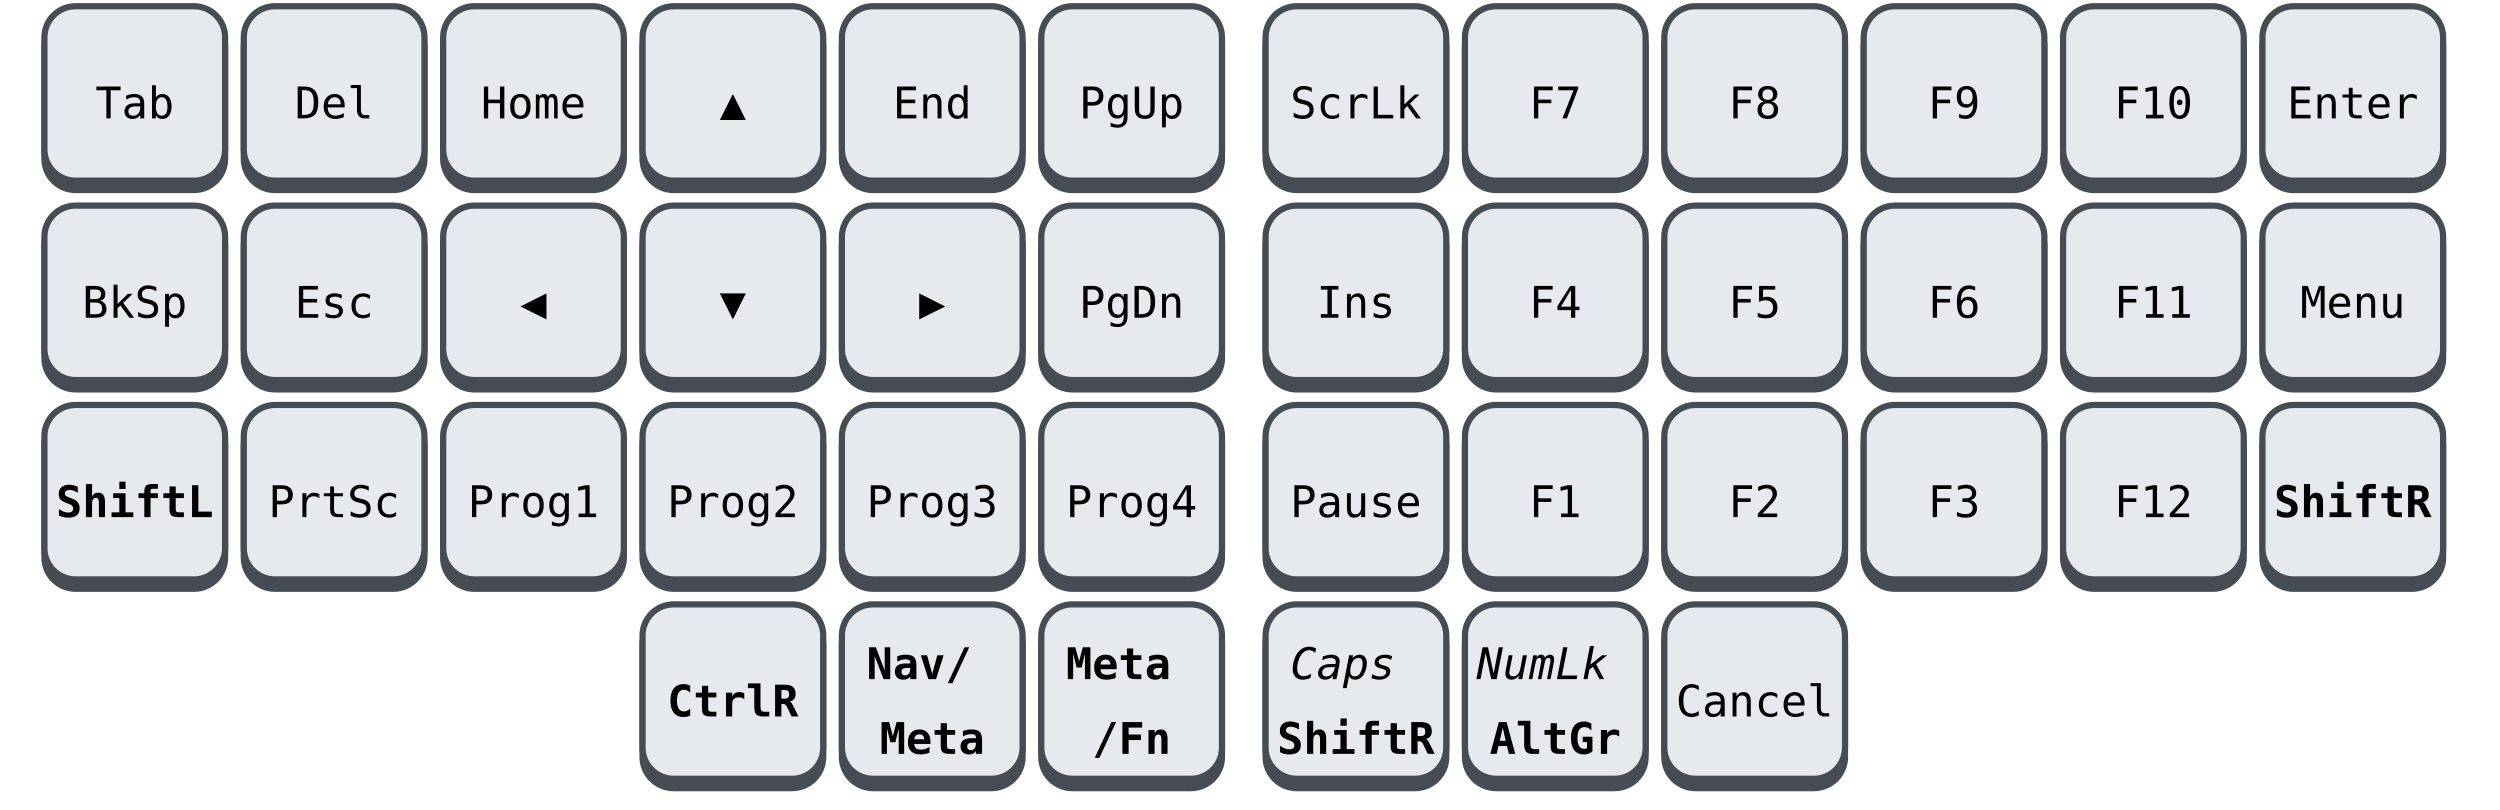
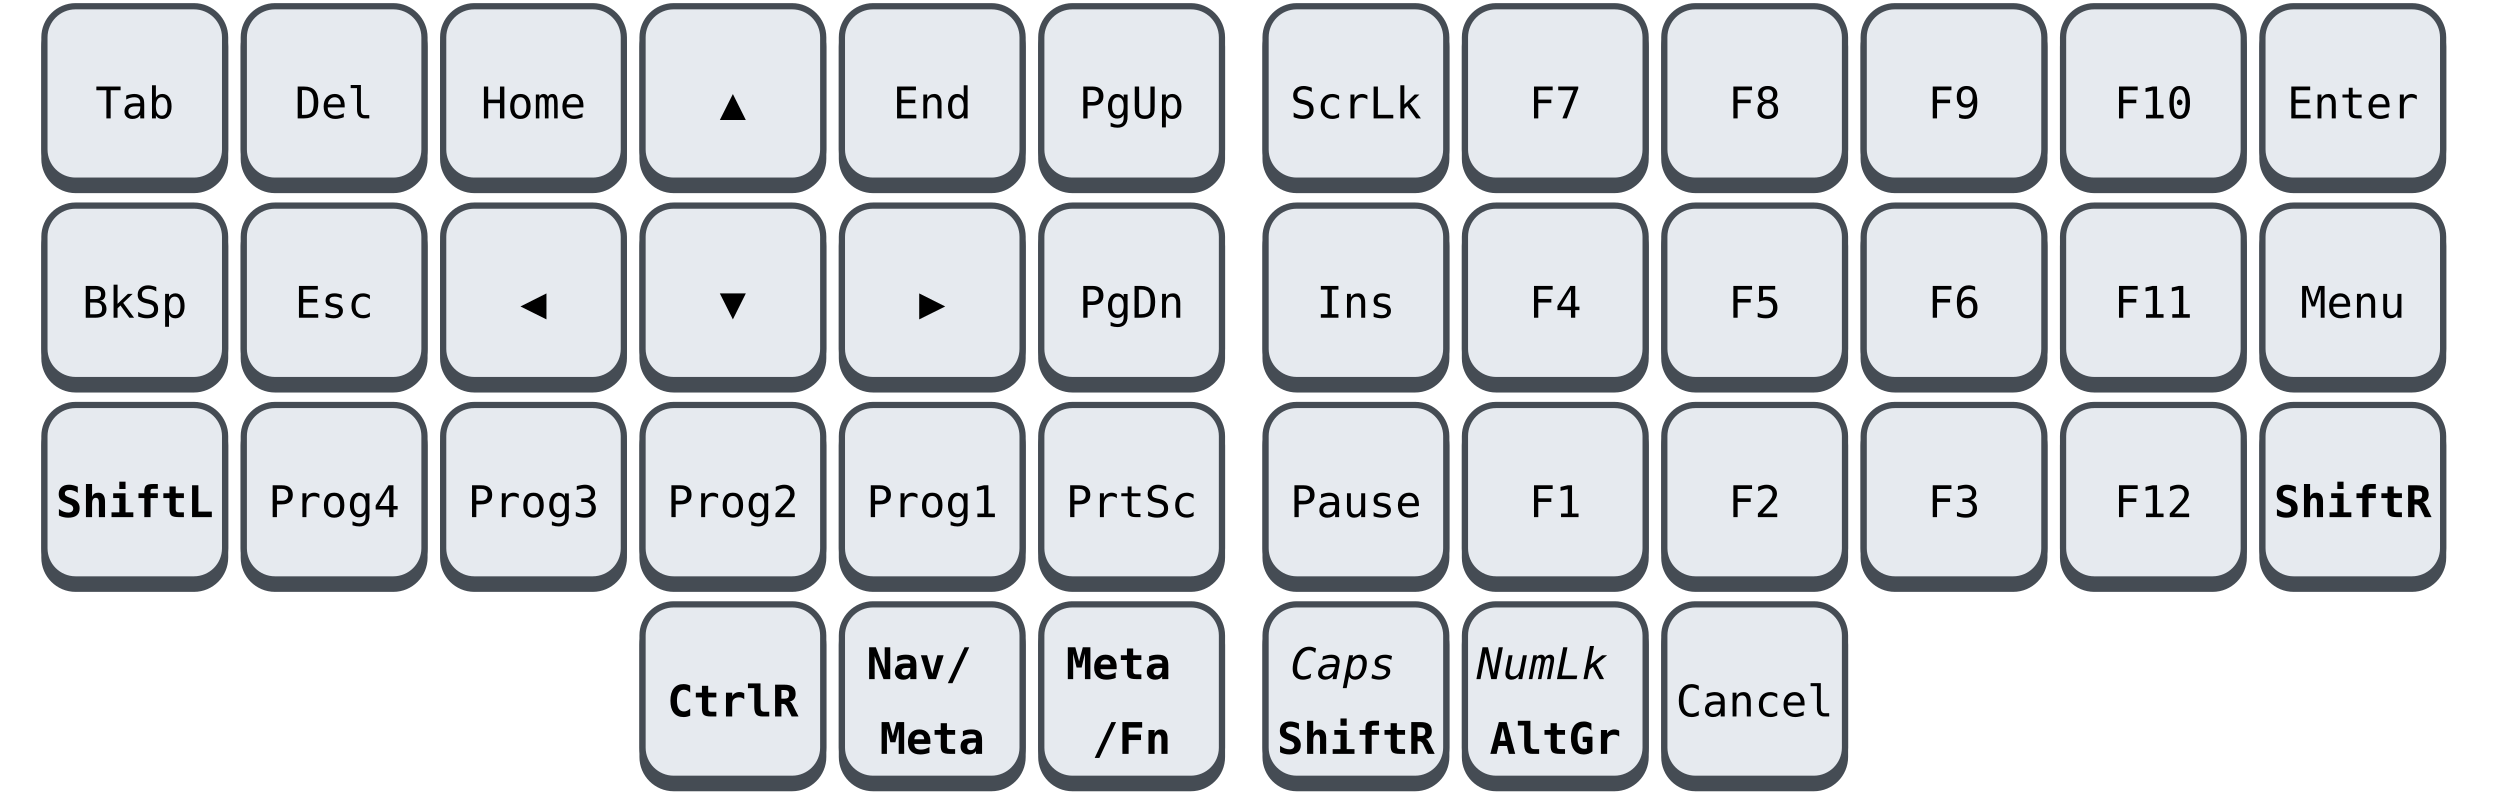
<svg xmlns="http://www.w3.org/2000/svg" width="784" height="254" version="1.1" viewBox="-1 -1 390 130">
  <defs>
    <style type="text/css">
text { font-size: 7px; text-anchor: middle; font-family: monospace; }
.mod { font-weight: bold; }
.dbl { font-style: italic; }
.c0 { transform: translate(15px, 0); }
.c1 { transform: translate(47px, 0); }
.c2 { transform: translate(79px, 0); }
.c3 { transform: translate(111px, 0); }
.c4 { transform: translate(143px, 0); }
.c5 { transform: translate(175px, 0); }
.r0 { transform: translate(0, 18px); }
.r1 { transform: translate(0, 50px); }
.r2 { transform: translate(0, 82px); }
.r3 { transform: translate(0, 114px); }
.tiny { font-size: 7px; }
.tiny text { font-size: 7px; }

.active rect {
  stroke: "#E6EAEF";
  fill: "#454C54";
}


</style>
    <g id="key">
      <rect width="29" height="28" ry="5" x="0.5" y="1.5" fill="#454C54" stroke="#454C54" stroke-width="1px" />
      <rect width="29" height="28" ry="5" x="0.5" fill="#E6EAEF" stroke="#454C54" stroke-width="1px" />
    </g>
    <g id="3x1">
      <use href="#key" x="0" y="0" />
      <use href="#key" x="32" y="0" />
      <use href="#key" x="64" y="0" />
    </g>
    <g id="6x1">
      <use href="#3x1" x="0" y="0" />
      <use href="#3x1" x="96" y="0" />
    </g>
    <g id="left">
      <use href="#6x1" x="0" y="0" />
      <use href="#6x1" x="0" y="32" />
      <use href="#6x1" x="0" y="64" />
      <use href="#key" x="96" y="96" />
      <use href="#key" x="128" y="96" />
      <use href="#key" x="160" y="96" />
    </g>
    <g id="right">
      <use href="#6x1" x="0" y="0" />
      <use href="#6x1" x="0" y="32" />
      <use href="#6x1" x="0" y="64" />
      <use href="#key" x="0" y="96" />
      <use href="#key" x="32" y="96" />
      <use href="#key" x="64" y="96" />
    </g>
  </defs>
  <g class="kb" id="left-keyboard">
    <use href="#left" />
    <g class="r0">
      <text class="c0">Tab</text>
      <text class="c1">Del</text>
      <text class="c2">Home</text>
      <text class="c3">▲</text>
      <text class="c4">End</text>
      <text class="c5">PgUp</text>
    </g>
    <g class="r1">
      <text class="c0">BkSp</text>
      <text class="c1">Esc</text>
      <text class="c2">◀</text>
      <text class="c3">▼</text>
      <text class="c4">▶</text>
      <text class="c5">PgDn</text>
    </g>
    <g class="r2">
      <text class="c0 mod">ShiftL</text>
-       <text class="c1">PrtSc</text>
-       <text class="c2">Prog1</text>
+       <text class="c1">Prog4</text>
+       <text class="c2">Prog3</text>
      <text class="c3">Prog2</text>
-       <text class="c4">Prog3</text>
-       <text class="c5">Prog4</text>
+       <text class="c4">Prog1</text>
+       <text class="c5">PrtSc</text>
    </g>
    <g class="r3">
      <text class="c3 mod">CtrlR</text>
      <text class="c4 mod">
        <tspan x="0" y="-6">Nav/</tspan>
        <tspan x="0" y="6">Meta</tspan>
      </text>
      <text class="c5 mod">
        <tspan x="0" y="-6">Meta</tspan>
        <tspan x="0" y="6">/Fn</tspan>
      </text>
    </g>
  </g>
  <g class="kb" id="right-keyboard" transform="translate(196, 0)">
    <use href="#right" />
    <g class="r0">
      <text class="c0">ScrLk</text>
      <text class="c1">F7</text>
      <text class="c2">F8</text>
      <text class="c3">F9</text>
      <text class="c4">F10</text>
      <text class="c5">Enter</text>
    </g>
    <g class="r1">
      <text class="c0">Ins</text>
      <text class="c1">F4</text>
      <text class="c2">F5</text>
      <text class="c3">F6</text>
      <text class="c4">F11</text>
      <text class="c5">Menu</text>
    </g>
    <g class="r2">
      <text class="c0">Pause</text>
      <text class="c1">F1</text>
      <text class="c2">F2</text>
      <text class="c3">F3</text>
      <text class="c4">F12</text>
      <text class="c5 mod">ShiftR</text>
    </g>
    <g class="r3">
      <text class="c0">
        <tspan x="0" y="-6" class="dbl">Caps</tspan>
        <tspan x="0" y="6" class="mod">ShiftR</tspan>
      </text>
      <text class="c1">
        <tspan x="0" y="-6" class="dbl">NumLk</tspan>
        <tspan x="0" y="6" class="mod">AltGr</tspan>
      </text>
      <text class="c2">Cancel</text>
    </g>
  </g>
</svg>
